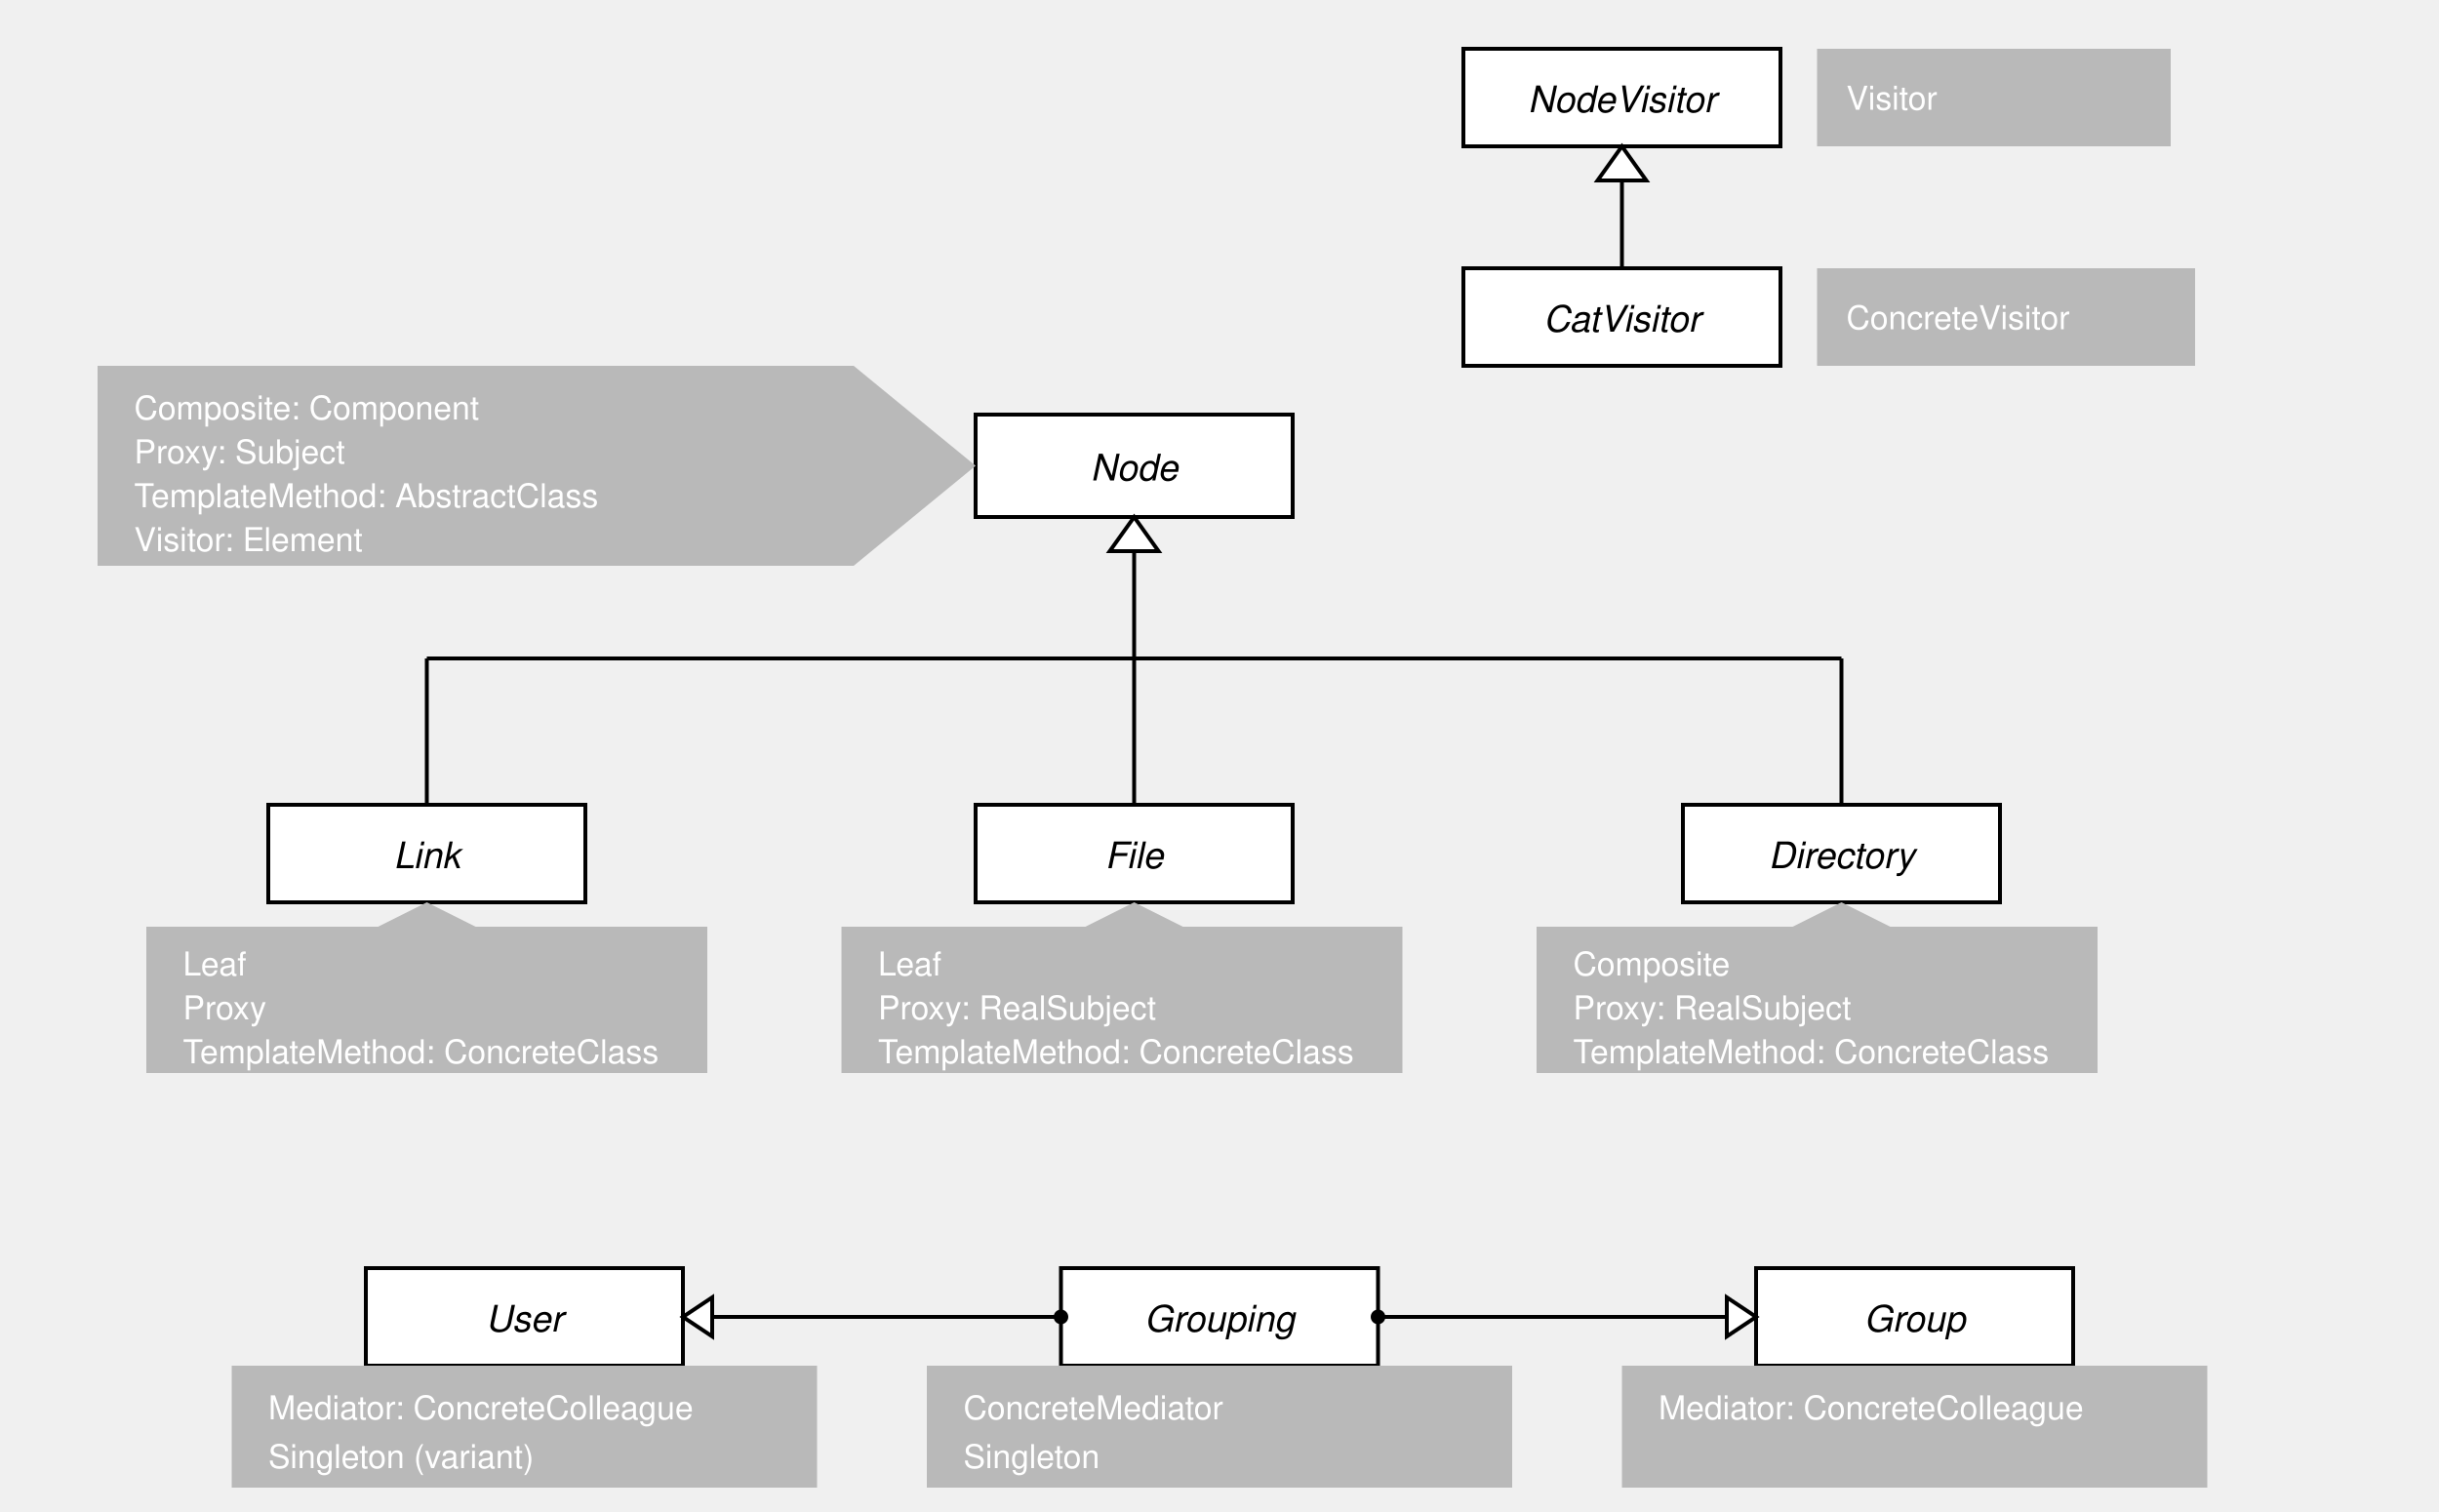
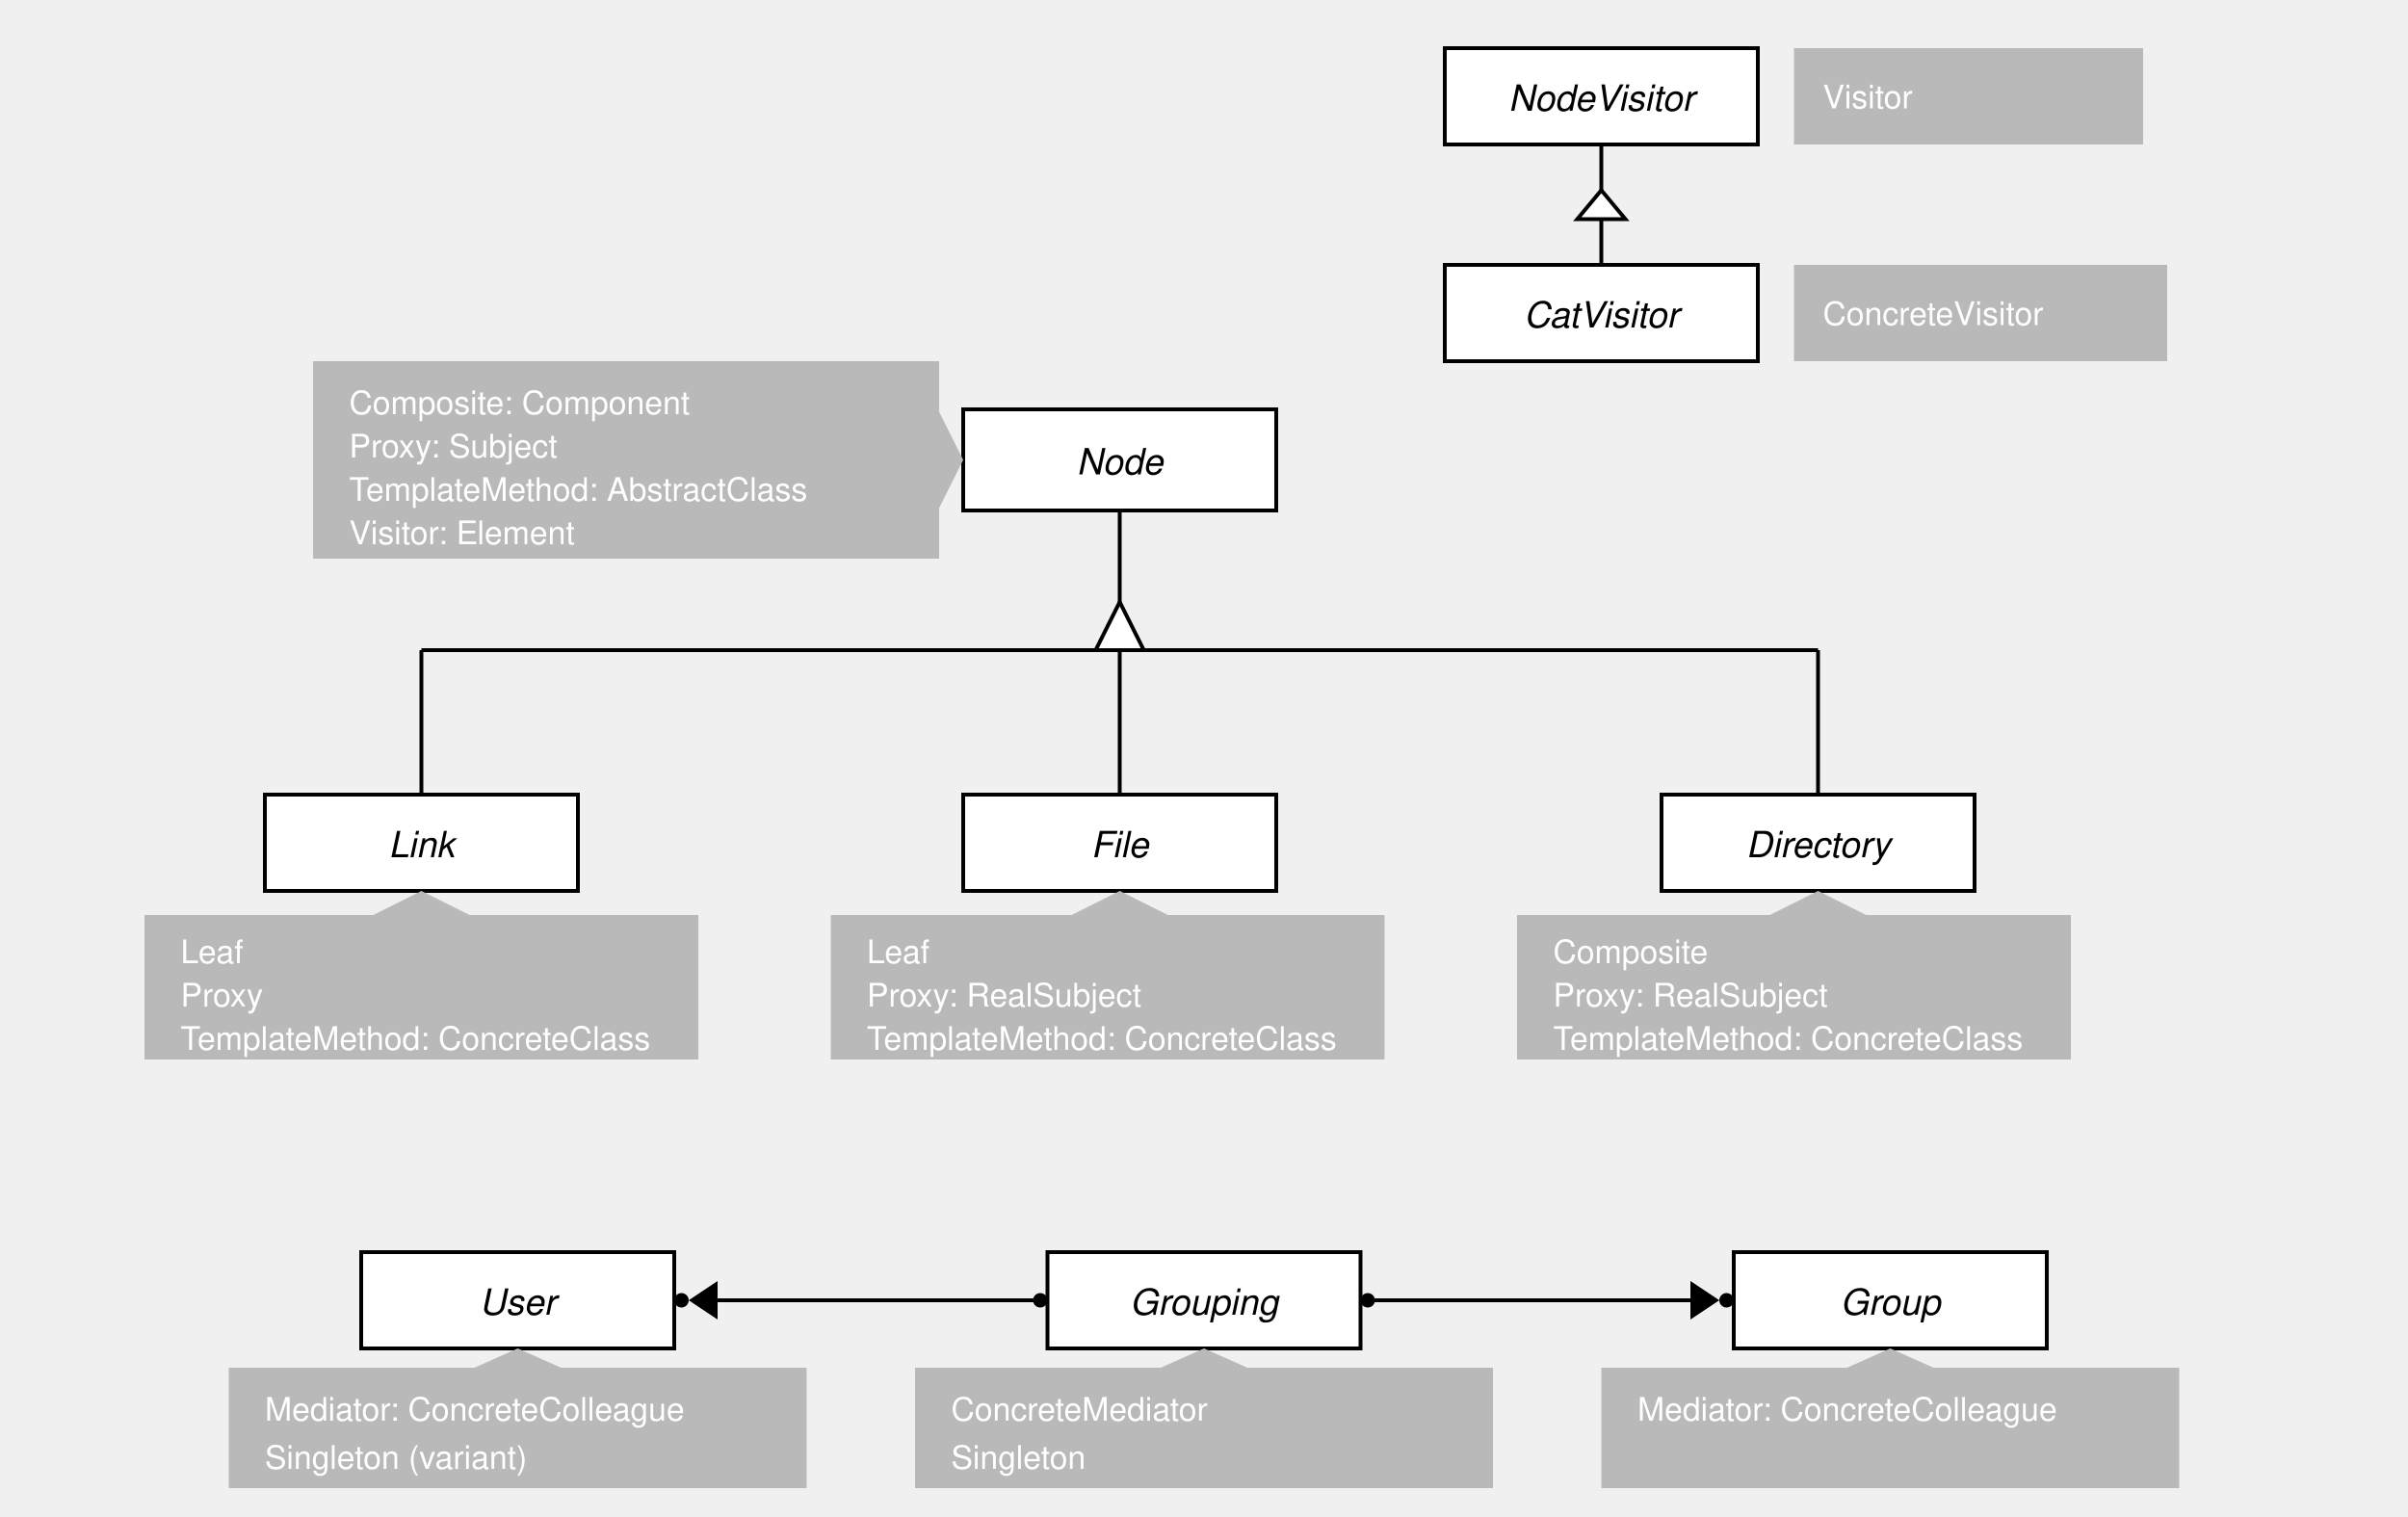
- <svg xmlns="http://www.w3.org/2000/svg" viewBox="0 0 1000 620" font-family="Helvetica, Arial, sans-serif">
+ <svg xmlns="http://www.w3.org/2000/svg" viewBox="0 0 1000 630" font-family="Helvetica, Arial, sans-serif">
  <style>
    .cls { fill:#ffffff; stroke:#000000; stroke-width:1.6; }
    .lbl { fill:#b9b9b9; stroke:none; }
    .name { font-size:15px; font-style:italic; text-anchor:middle; }
    .anno { font-size:13.5px; fill:#ffffff; }
    .line { stroke:#000000; stroke-width:1.6; fill:none; }
    .tri { fill:#ffffff; stroke:#000000; stroke-width:1.6; }
    .dot { fill:#000000; }
  </style>
  <rect class="cls" x="600" y="20" width="130" height="40" />
  <text class="name" x="665" y="46">NodeVisitor</text>
  <polygon class="lbl" points="745,20 890,20 890,60 745,60" />
  <text class="anno" x="757" y="45">Visitor</text>
-   <line class="line" x1="665" y1="110" x2="665" y2="74" />
-   <polygon class="tri" points="655,74 675,74 665,60" />
+   <line class="line" x1="665" y1="110" x2="665" y2="60" />
+   <polygon class="tri" points="655,91 675,91 665,79" />
  <rect class="cls" x="600" y="110" width="130" height="40" />
  <text class="name" x="665" y="136">CatVisitor</text>
  <polygon class="lbl" points="745,110 900,110 900,150 745,150" />
  <text class="anno" x="757" y="135">ConcreteVisitor</text>
  <rect class="cls" x="400" y="170" width="130" height="42" />
  <text class="name" x="465" y="197">Node</text>
-   <polygon class="lbl" points="40,150 350,150 400,191 350,232 40,232" />
-   <text class="anno" x="55" y="172">Composite: Component</text>
-   <text class="anno" x="55" y="190">Proxy: Subject</text>
-   <text class="anno" x="55" y="208">TemplateMethod: AbstractClass</text>
-   <text class="anno" x="55" y="226">Visitor: Element</text>
-   <polygon class="tri" points="455,226 475,226 465,212" />
-   <line class="line" x1="465" y1="226" x2="465" y2="270" />
+   <polygon class="lbl" points="130,150 390,150 390,171 400,191 390,211 390,232 130,232" />
+   <text class="anno" x="145" y="172">Composite: Component</text>
+   <text class="anno" x="145" y="190">Proxy: Subject</text>
+   <text class="anno" x="145" y="208">TemplateMethod: AbstractClass</text>
+   <text class="anno" x="145" y="226">Visitor: Element</text>
+   <line class="line" x1="465" y1="212" x2="465" y2="250" />
+   <polygon class="tri" points="455,270 475,270 465,250" />
  <line class="line" x1="175" y1="270" x2="755" y2="270" />
  <line class="line" x1="175" y1="270" x2="175" y2="330" />
  <line class="line" x1="465" y1="270" x2="465" y2="330" />
  <line class="line" x1="755" y1="270" x2="755" y2="330" />
  <rect class="cls" x="110" y="330" width="130" height="40" />
  <text class="name" x="175" y="356">Link</text>
  <rect class="cls" x="400" y="330" width="130" height="40" />
  <text class="name" x="465" y="356">File</text>
  <rect class="cls" x="690" y="330" width="130" height="40" />
  <text class="name" x="755" y="356">Directory</text>
  <polygon class="lbl" points="60,380 290,380 290,440 60,440" />
  <polygon class="lbl" points="155,380 195,380 175,370" />
  <text class="anno" x="75" y="400">Leaf</text>
  <text class="anno" x="75" y="418">Proxy</text>
  <text class="anno" x="75" y="436">TemplateMethod: ConcreteClass</text>
  <polygon class="lbl" points="345,380 575,380 575,440 345,440" />
  <polygon class="lbl" points="445,380 485,380 465,370" />
  <text class="anno" x="360" y="400">Leaf</text>
  <text class="anno" x="360" y="418">Proxy: RealSubject</text>
  <text class="anno" x="360" y="436">TemplateMethod: ConcreteClass</text>
  <polygon class="lbl" points="630,380 860,380 860,440 630,440" />
  <polygon class="lbl" points="735,380 775,380 755,370" />
  <text class="anno" x="645" y="400">Composite</text>
  <text class="anno" x="645" y="418">Proxy: RealSubject</text>
  <text class="anno" x="645" y="436">TemplateMethod: ConcreteClass</text>
  <rect class="cls" x="150" y="520" width="130" height="40" />
  <text class="name" x="215" y="546">User</text>
  <rect class="cls" x="435" y="520" width="130" height="40" />
  <text class="name" x="500" y="546">Grouping</text>
  <rect class="cls" x="720" y="520" width="130" height="40" />
  <text class="name" x="785" y="546">Group</text>
-   <line class="line" x1="435" y1="540" x2="284" y2="540" />
-   <circle class="dot" cx="435" cy="540" r="3" />
-   <polygon class="tri" points="292,532 280,540 292,548" />
-   <line class="line" x1="565" y1="540" x2="716" y2="540" />
-   <circle class="dot" cx="565" cy="540" r="3" />
-   <polygon class="tri" points="708,532 720,540 708,548" />
-   <rect class="lbl" x="95" y="560" width="240" height="50" />
-   <text class="anno" x="110" y="582">Mediator: ConcreteColleague</text>
-   <text class="anno" x="110" y="602">Singleton (variant)</text>
-   <rect class="lbl" x="380" y="560" width="240" height="50" />
-   <text class="anno" x="395" y="582">ConcreteMediator</text>
-   <text class="anno" x="395" y="602">Singleton</text>
-   <rect class="lbl" x="665" y="560" width="240" height="50" />
-   <text class="anno" x="680" y="582">Mediator: ConcreteColleague</text>
+   <line class="line" x1="432" y1="540" x2="298" y2="540" />
+   <circle class="dot" cx="432" cy="540" r="3" />
+   <polygon class="dot" points="298,532 286,540 298,548" />
+   <circle class="dot" cx="283" cy="540" r="3" />
+   <line class="line" x1="568" y1="540" x2="702" y2="540" />
+   <circle class="dot" cx="568" cy="540" r="3" />
+   <polygon class="dot" points="702,532 714,540 702,548" />
+   <circle class="dot" cx="717" cy="540" r="3" />
+   <polygon class="lbl" points="95,568 335,568 335,618 95,618" />
+   <polygon class="lbl" points="197,568 233,568 215,560" />
+   <text class="anno" x="110" y="590">Mediator: ConcreteColleague</text>
+   <text class="anno" x="110" y="610">Singleton (variant)</text>
+   <polygon class="lbl" points="380,568 620,568 620,618 380,618" />
+   <polygon class="lbl" points="482,568 518,568 500,560" />
+   <text class="anno" x="395" y="590">ConcreteMediator</text>
+   <text class="anno" x="395" y="610">Singleton</text>
+   <polygon class="lbl" points="665,568 905,568 905,618 665,618" />
+   <polygon class="lbl" points="767,568 803,568 785,560" />
+   <text class="anno" x="680" y="590">Mediator: ConcreteColleague</text>
</svg>
